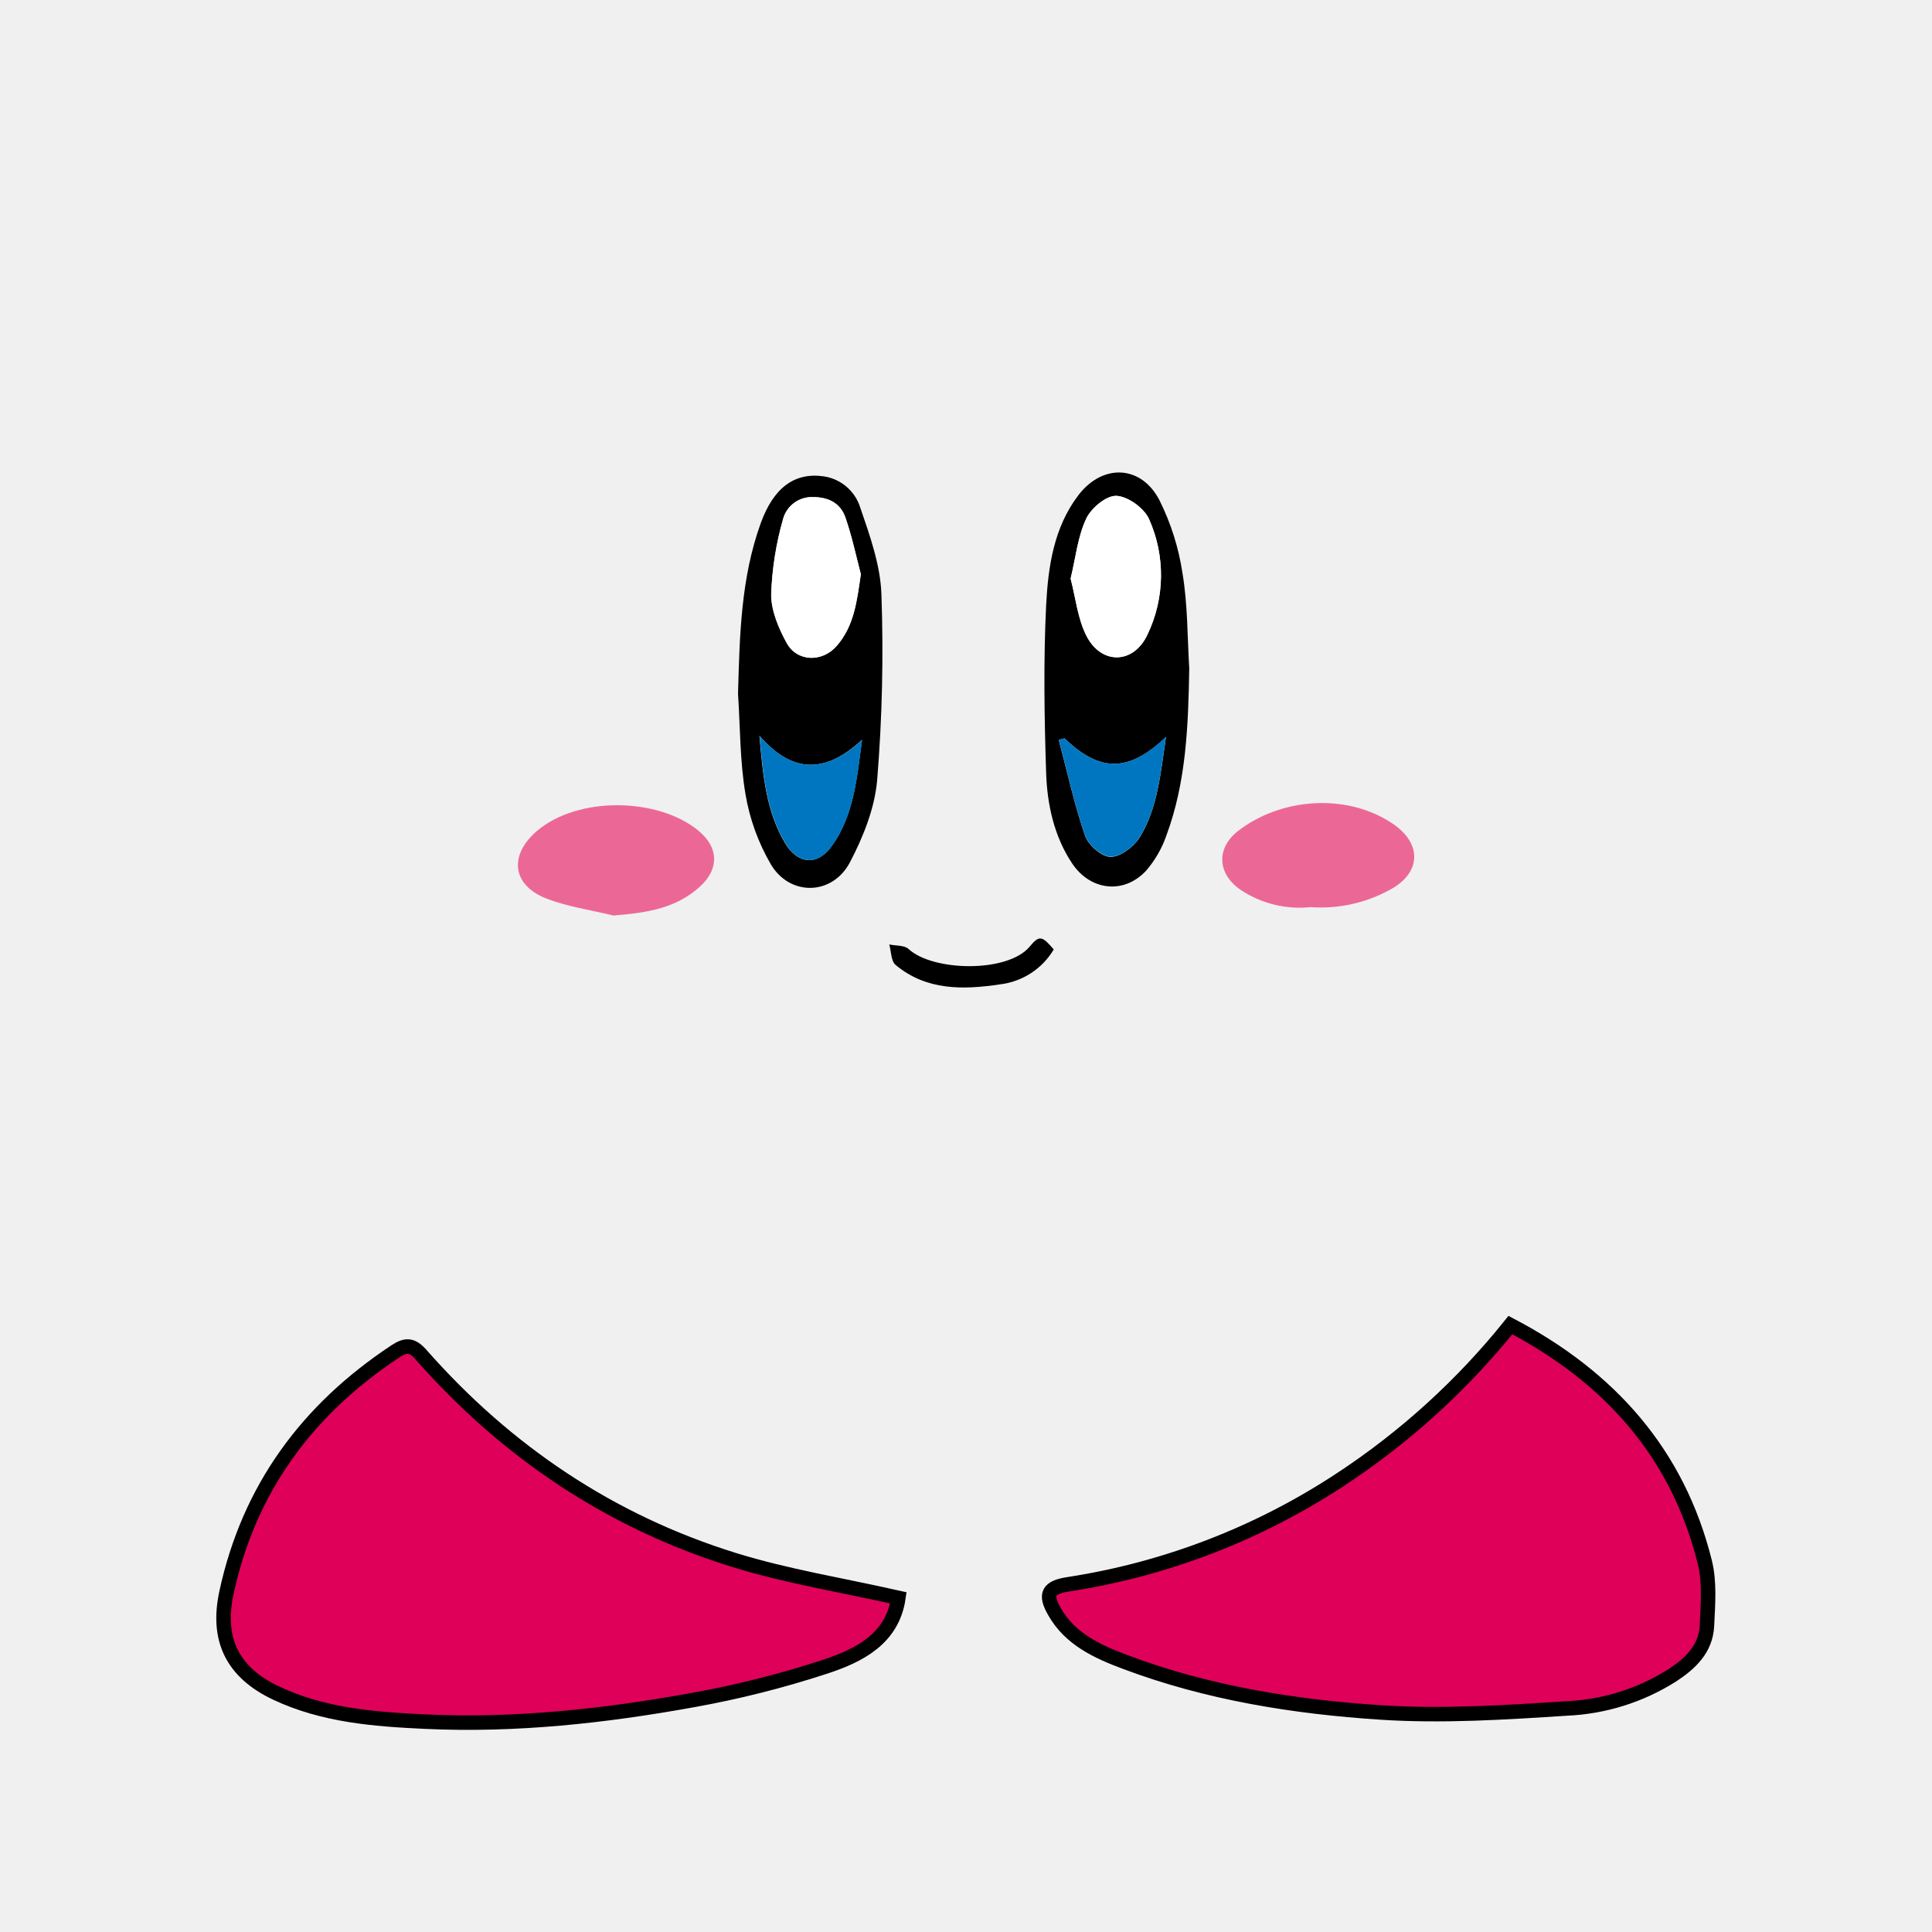
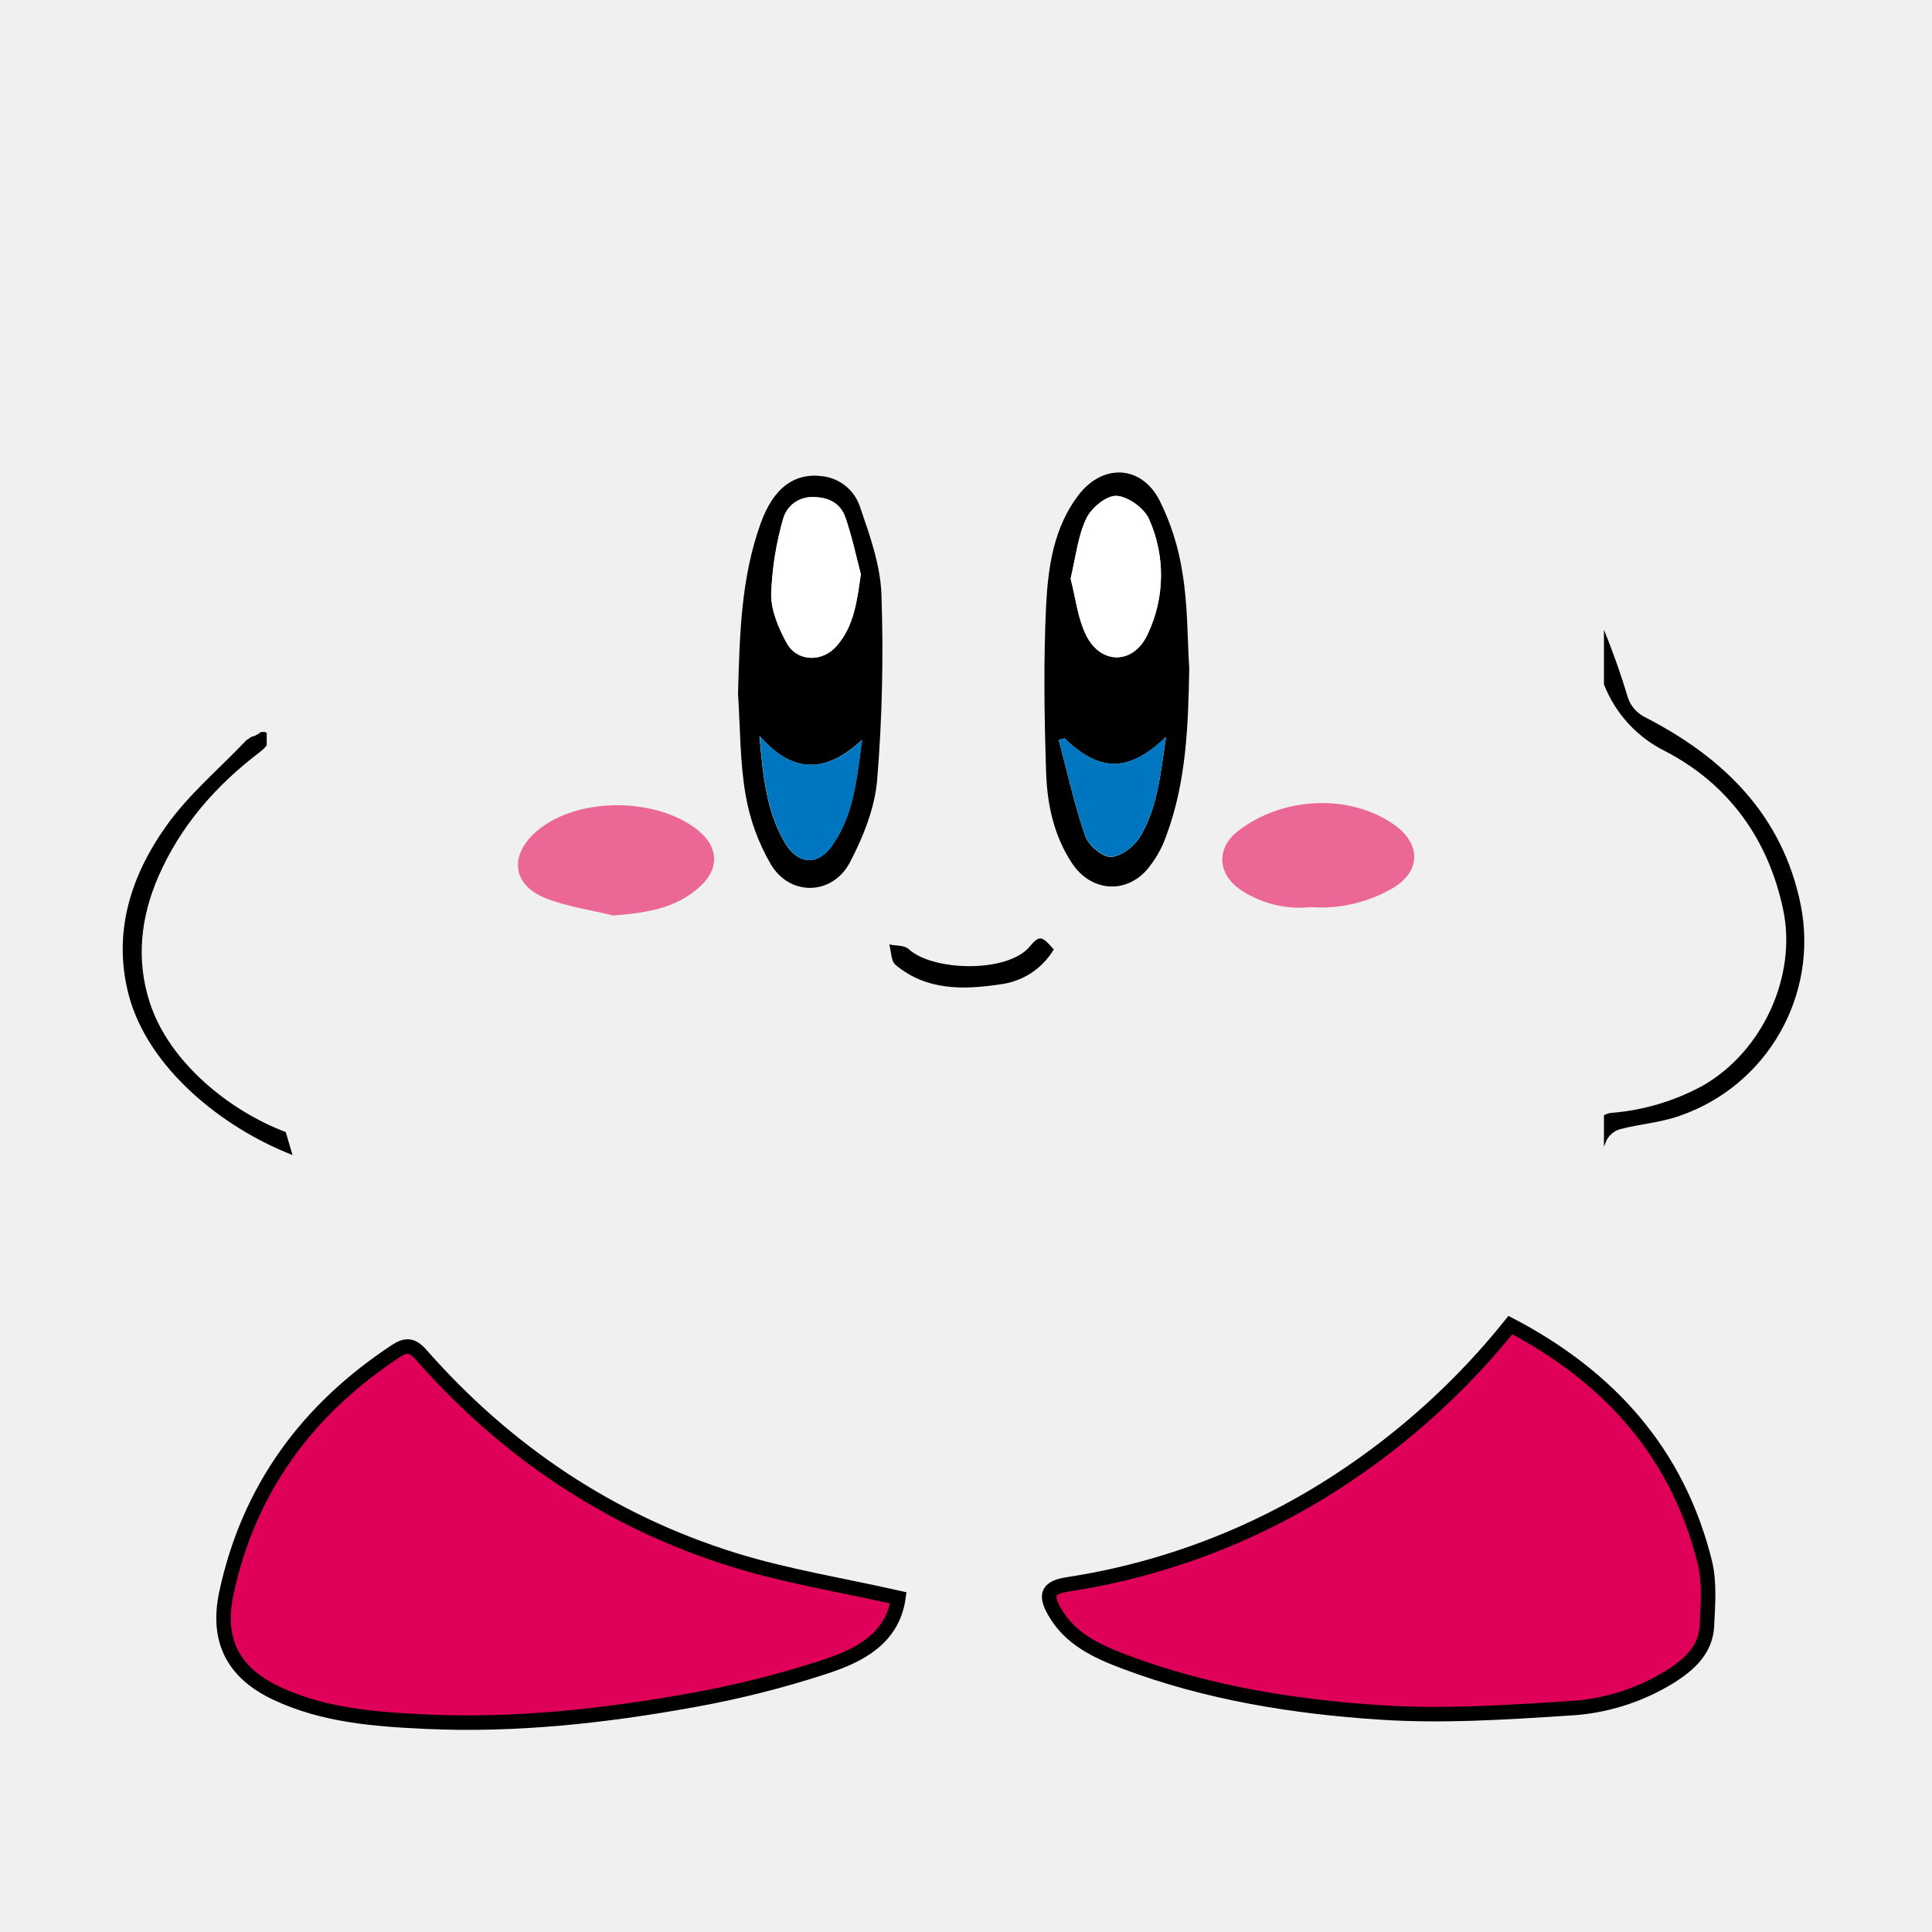
<svg xmlns="http://www.w3.org/2000/svg" id="Camada_1" data-name="Camada 1" viewBox="0 0 400 400">
  <path d="M312.71,274.34a152.07,152.07,0,0,1-35.29,32.05A141.55,141.55,0,0,1,221.22,328c-4.16.63-5,2-2.9,5.66,3.23,5.71,8.91,8.29,14.59,10.42,17.06,6.43,35,9.3,53,10.47,12.75.83,25.66,0,38.46-.83a44.43,44.43,0,0,0,21.76-6.8c3.78-2.46,7-5.44,7.27-10.25.2-4.43.61-9.08-.45-13.3C347.35,300.91,333.29,285.13,312.71,274.34ZM186,330.82c-11.67-2.64-23.11-4.46-34.07-7.86-25.56-7.94-47.1-22.42-64.78-42.51-1.84-2.08-3.12-2.1-5.27-.68-18.26,12.07-30.35,28.42-35,50-2.09,9.73,1.29,16.51,10.3,20.77,9.8,4.62,20.38,5.42,30.91,5.91,18.62.87,37.09-1.16,55.37-4.47a202.51,202.51,0,0,0,27.36-6.9C177.94,342.75,184.77,339.25,186,330.82Z" fill="#df005a" stroke="#000" stroke-miterlimit="10" stroke-width="3" />
  <path d="M312.71,274.34c20.58,10.79,34.64,26.57,40.27,49.06,1.06,4.22.65,8.87.45,13.3-.22,4.81-3.49,7.79-7.27,10.25a44.43,44.43,0,0,1-21.76,6.8c-12.8.8-25.71,1.66-38.46.83-18-1.17-36-4-53-10.47-5.68-2.13-11.36-4.71-14.59-10.42-2.07-3.67-1.26-5,2.9-5.66a141.55,141.55,0,0,0,56.2-21.64A152.07,152.07,0,0,0,312.71,274.34Z" fill="none" />
  <path d="M186,330.82c-1.26,8.43-8.09,11.93-15.17,14.26A202.51,202.51,0,0,1,143.5,352c-18.28,3.31-36.75,5.34-55.37,4.47C77.6,356,67,355.16,57.22,350.54c-9-4.26-12.39-11-10.3-20.77,4.64-21.58,16.73-37.93,35-50,2.15-1.42,3.43-1.4,5.27.68C104.86,300.54,126.4,315,152,323,162.92,326.36,174.36,328.18,186,330.82Z" fill="none" />
  <path d="M152.8,143.63c.34-12,.57-23.89,4.71-35.33,2.66-7.34,7-10.56,13.08-9.67a9.36,9.36,0,0,1,7.54,6.53c2,5.82,4.16,11.9,4.36,17.93a329.7,329.7,0,0,1-.88,38.37c-.49,5.83-2.88,11.81-5.64,17.07-3.62,6.89-12.42,7.08-16.37.43a43,43,0,0,1-5.25-14.5C153.18,157.63,153.26,150.58,152.8,143.63Zm25.43-24.74c-1-3.91-1.86-7.88-3.16-11.69-1-3-3.51-4.31-6.73-4.28a6.16,6.16,0,0,0-6.19,4.55A64.72,64.72,0,0,0,159.69,123c0,3.37,1.52,7,3.2,10.08,2.18,4,7.42,4.06,10.38.61C176.89,129.51,177.42,124.35,178.23,118.89Zm-21,33.47c.73,8.25,1.41,15.65,5.33,22.24,2.56,4.29,6.63,4.71,9.55.69,4.64-6.38,5.27-14,6.35-22.11C170.13,160.93,163.36,159.37,157.27,152.36Z" />
  <path d="M246.22,138.4c-.21,11.74-.59,23.42-4.73,34.57a22.22,22.22,0,0,1-4.23,7.33c-4.64,4.95-11.56,4.07-15.3-1.56s-5.15-12.17-5.37-18.72c-.38-11.56-.56-23.16,0-34.7.42-8,1.57-16.12,6.72-22.85,5-6.5,12.94-6.22,16.74,1.09a50.64,50.64,0,0,1,4.77,15.11C245.91,125.15,245.82,131.81,246.22,138.4Zm-24.56-18.6c1.05,4,1.46,8.33,3.31,11.91,3.12,6,9.81,5.79,12.64-.41a28.41,28.41,0,0,0,.29-23.82c-1-2.28-4.37-4.71-6.76-4.82-2.08-.1-5.23,2.54-6.26,4.74C223.15,111.08,222.72,115.37,221.66,119.8Zm-1.25,33.08-1.21.3c1.76,6.65,3.23,13.39,5.46,19.87.67,1.94,3.48,4.38,5.28,4.36,2.06,0,4.79-2.1,6-4,3.79-6.18,4.33-13.35,5.47-20.82C233.71,159.87,227.84,160,220.41,152.88Z" />
  <path d="M218.17,196.57a15,15,0,0,1-11.11,7.23c-7.61,1.14-15.24,1.31-21.61-4-1-.81-.92-2.81-1.34-4.26,1.35.29,3.13.13,4,.94,5,4.64,20.49,5,25.08-.5C215.21,193.52,215.77,193.8,218.17,196.57Z" />
  <path d="M178.23,118.89c-.81,5.46-1.34,10.62-5,14.84-3,3.45-8.2,3.35-10.38-.61-1.68-3.06-3.23-6.71-3.2-10.08a64.72,64.72,0,0,1,2.46-15.57,6.16,6.16,0,0,1,6.19-4.55c3.22,0,5.71,1.27,6.73,4.28C176.37,111,177.2,115,178.23,118.89Z" fill="#fff" />
  <path d="M157.27,152.36c6.09,7,12.86,8.57,21.23.82-1.08,8.12-1.71,15.73-6.35,22.11-2.92,4-7,3.6-9.55-.69C158.68,168,158,160.61,157.27,152.36Z" fill="#0076c0" />
  <path d="M221.66,119.8c1.06-4.43,1.49-8.72,3.22-12.4,1-2.2,4.18-4.84,6.26-4.74,2.39.11,5.75,2.54,6.76,4.82a28.41,28.41,0,0,1-.29,23.82c-2.83,6.2-9.52,6.45-12.64.41C223.12,128.13,222.71,123.8,221.66,119.8Z" fill="#fff" />
  <path d="M220.41,152.88c7.43,7.11,13.3,7,21-.34-1.14,7.47-1.68,14.64-5.47,20.82-1.2,1.95-3.93,4-6,4-1.8,0-4.61-2.42-5.28-4.36-2.23-6.48-3.7-13.22-5.46-19.87Z" fill="#0076c0" />
  <path d="M127,189.55c-4.65-1.15-9.49-1.81-13.92-3.54-7.12-2.79-7.71-9-1.93-13.95,8.52-7.29,25.15-6.94,33.46-.07,4.17,3.44,4.35,7.86.35,11.53C139.92,188.15,133.72,189,127,189.55Z" fill="#eb6896" />
  <path d="M271.36,187.81A22,22,0,0,1,257,184.33c-5-3.32-5.28-8.73-.64-12.31,8.56-6.64,22.05-8,31.77-1.63,6.39,4.17,6.21,10.38-.47,13.88A29.55,29.55,0,0,1,271.36,187.81Z" fill="#eb6896" />
+   <path d="M53.87,155.65a8.75,8.75,0,0,0,1.35-1.31v-2.58c-.12-.06-.22-.13-.34-.2s-.45,0-.68,0H54l-.47.37a5.9,5.9,0,0,1-1.56.66,6,6,0,0,1-.94.64c-5.59,5.92-12,11.26-16.64,17.82-7.3,10.28-11.09,22-7.77,34.84,4,15.35,19.6,27.68,33.94,33.24l-1.4-4.75C47.52,230,35,219.92,31,207.54c-2.86-8.86-1.88-17.64,1.81-26.11C37.44,170.88,44.75,162.57,53.87,155.65Z" />
+   <path d="M372.82,187.35c-3.77-18.65-16.07-30.62-32.5-39a7,7,0,0,1-3.24-3.79q-2.19-7.29-5-14.18V141.7a26,26,0,0,0,12.81,13.89c12.93,6.75,21.24,18.09,24.31,32.82,2.84,13.6-4.2,29.19-16.58,36.32a47.34,47.34,0,0,1-19.11,5.69,3.84,3.84,0,0,0-1.43.48v6.49c.18-.45.38-.9.56-1.35a4.6,4.6,0,0,1,2.83-2.27c4.06-1.05,8.36-1.35,12.28-2.75A38.28,38.28,0,0,0,372.82,187.35Z" />
</svg>
